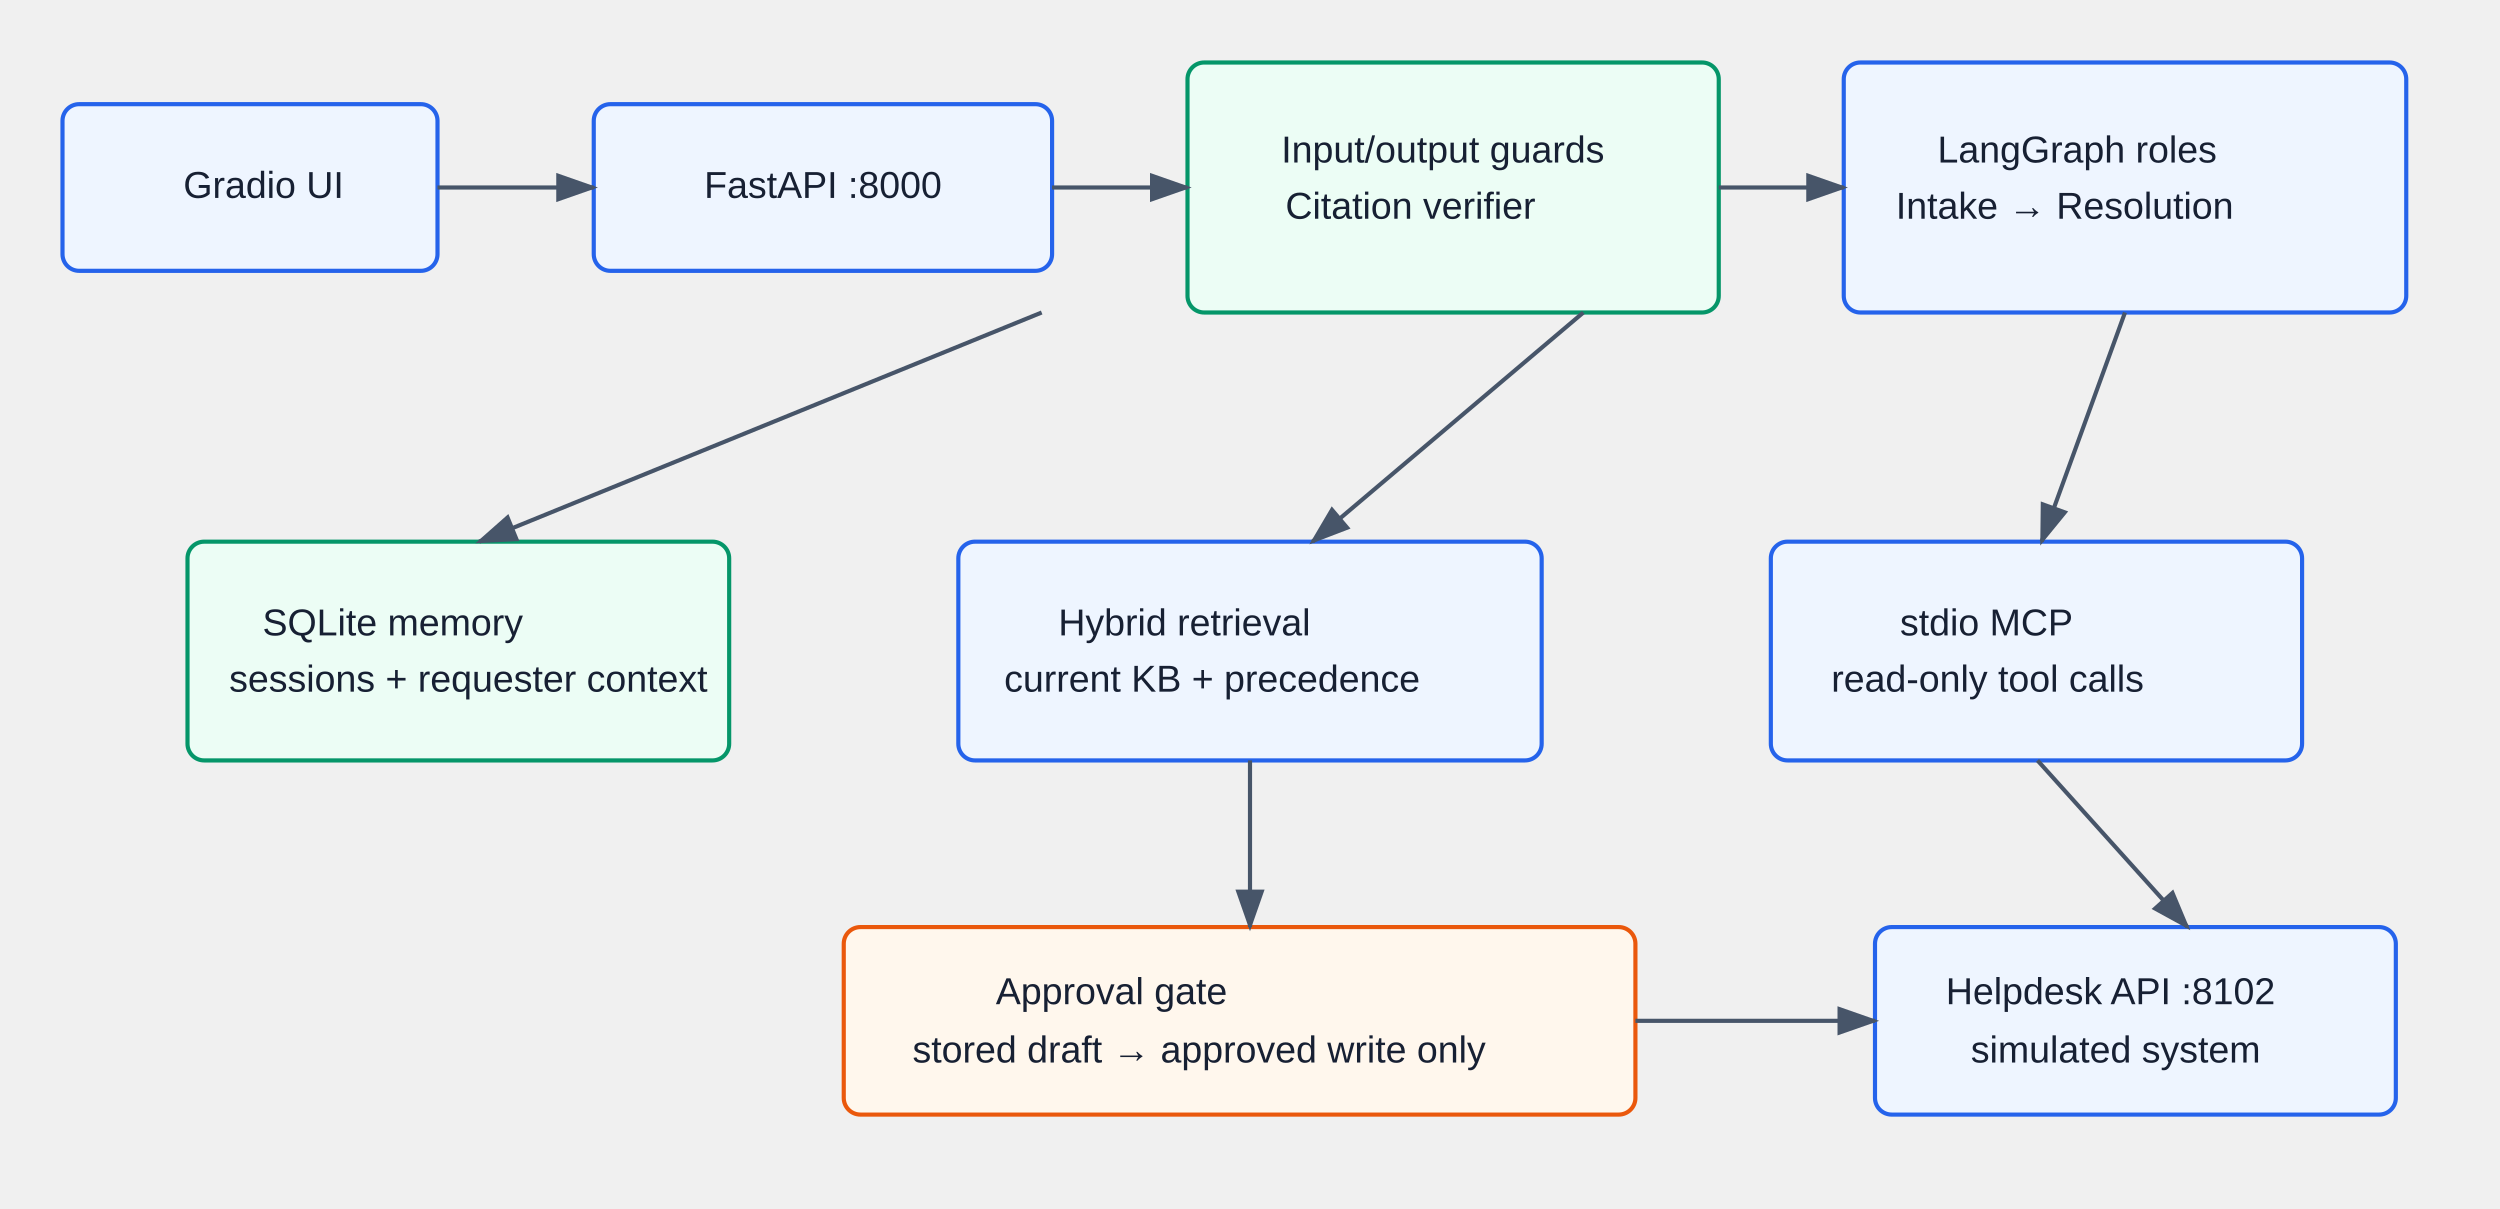
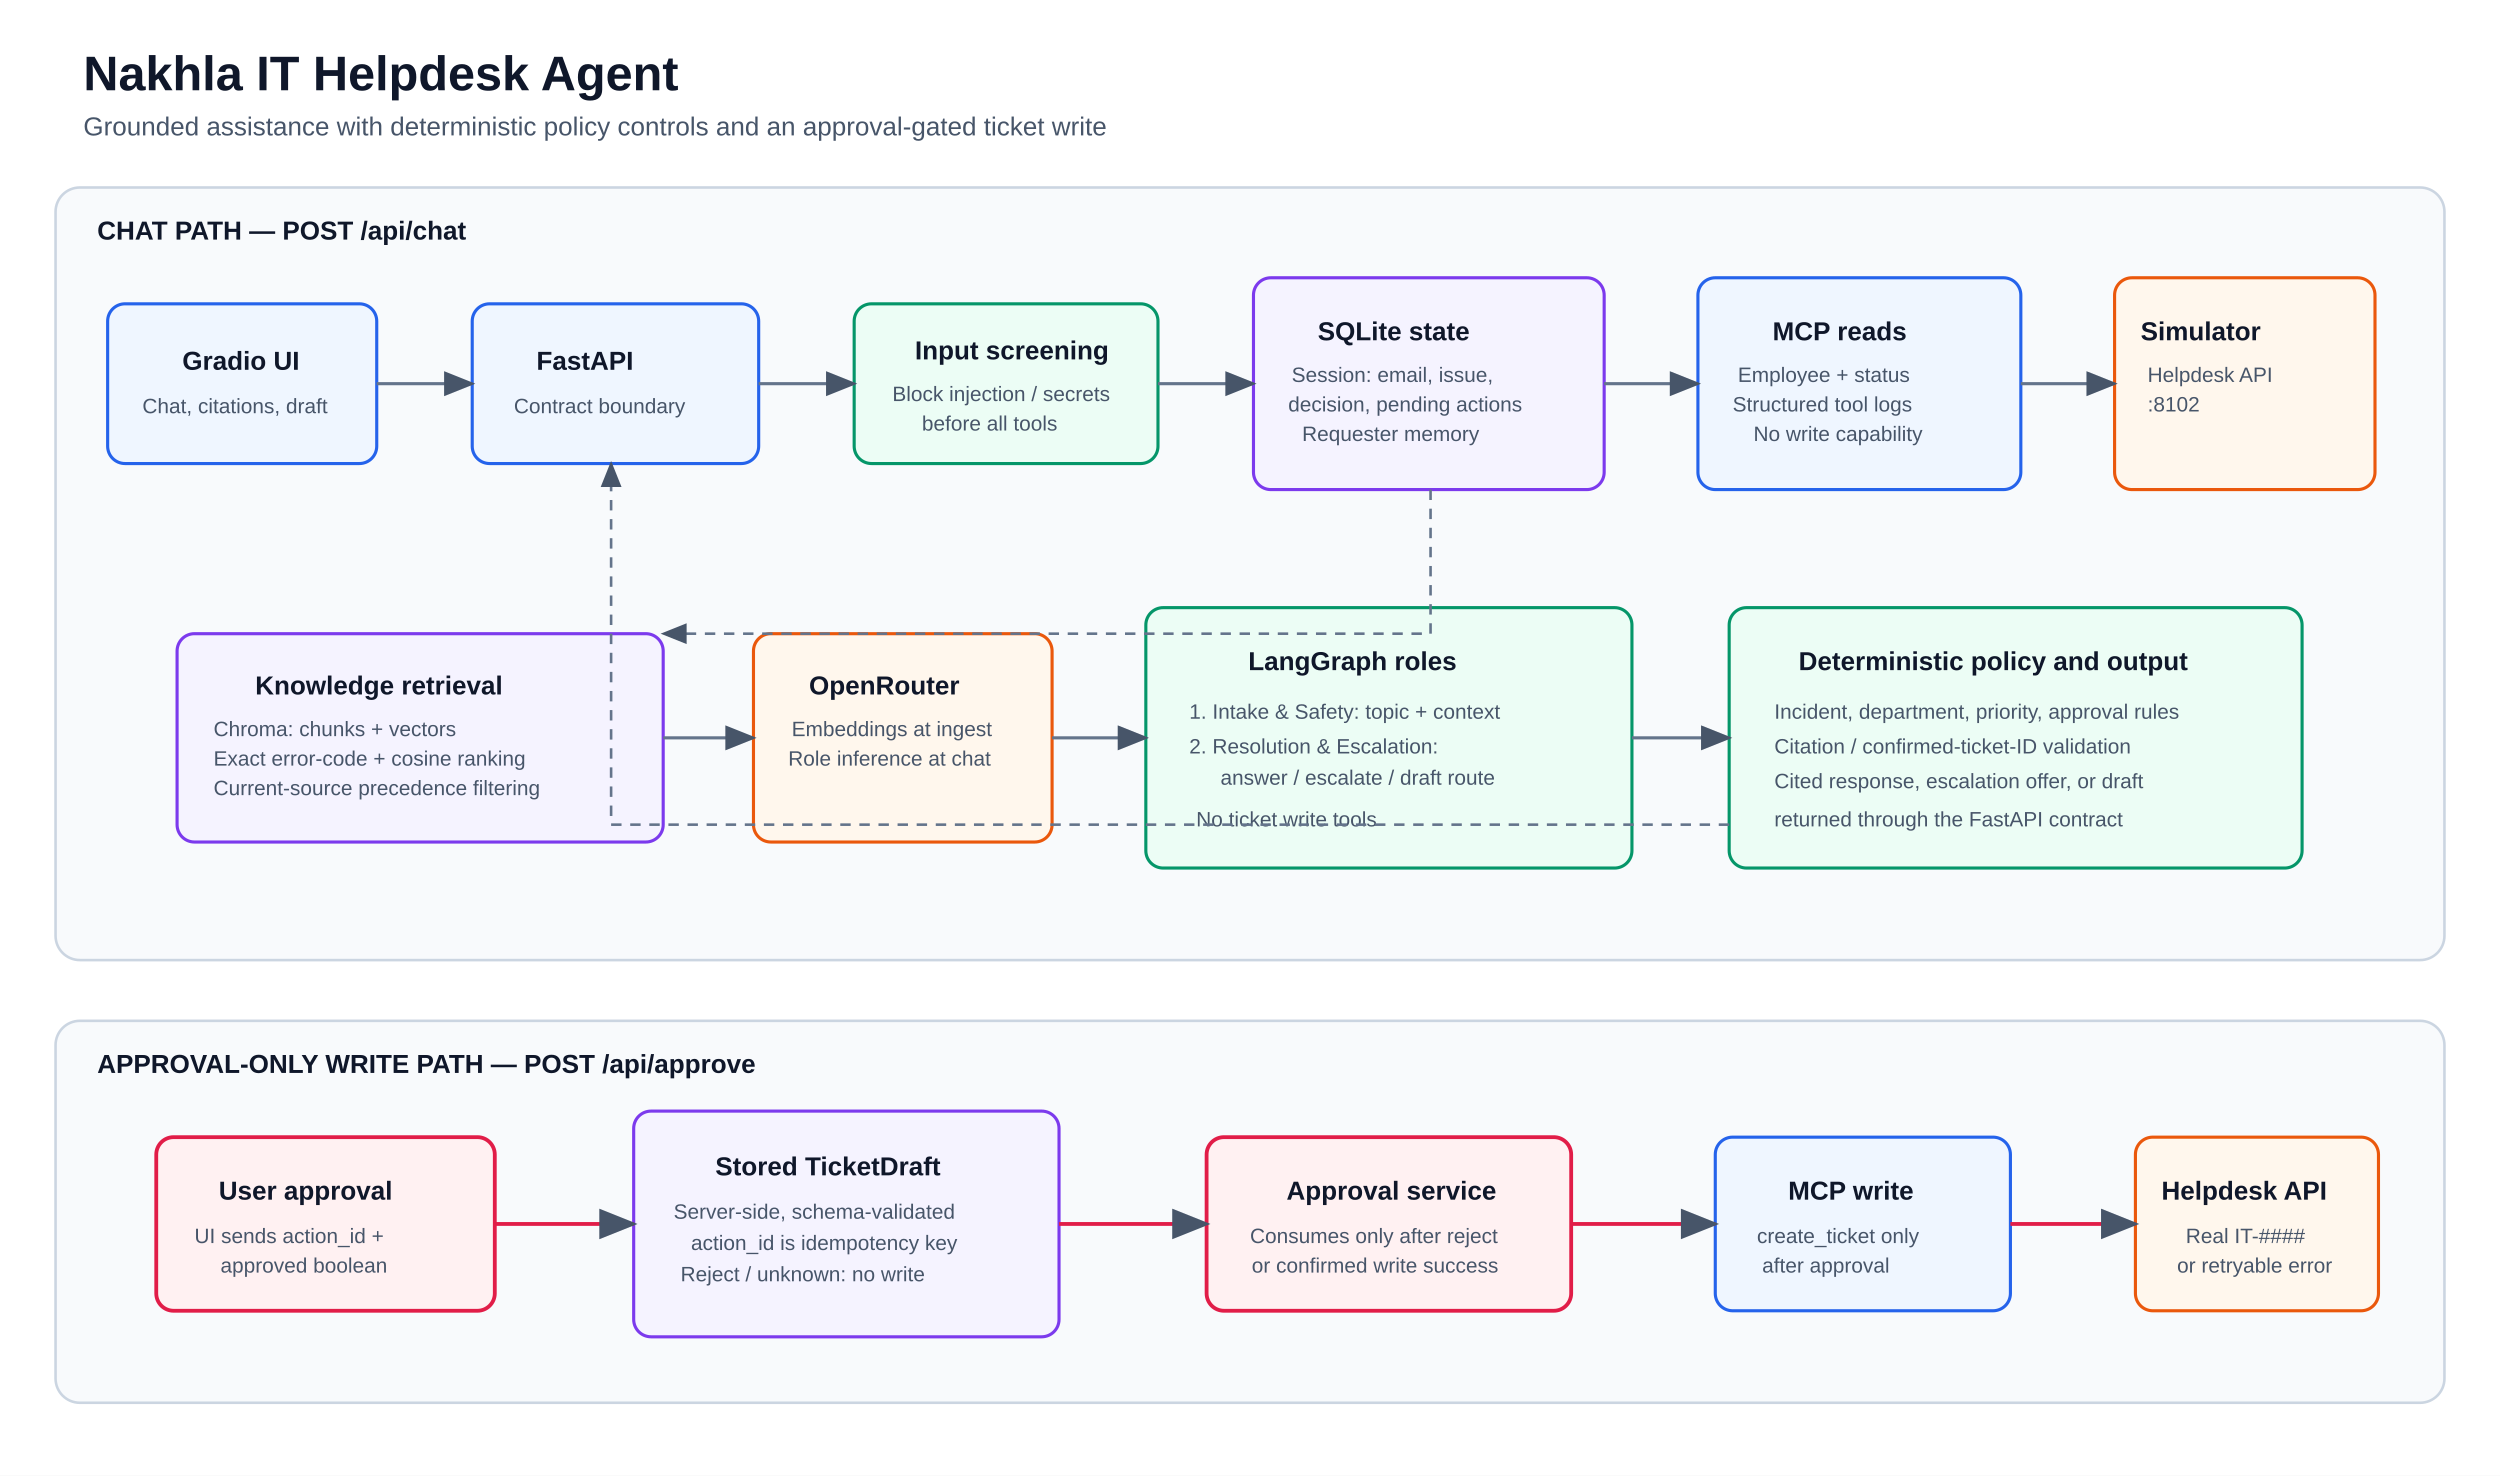
- <svg xmlns="http://www.w3.org/2000/svg" width="1200" height="580" viewBox="0 0 1200 580">
-   <style>text{font-family:Arial,sans-serif;font-size:18px;fill:#172033}.box{fill:#eef5ff;stroke:#2563eb;stroke-width:2}.safe{fill:#ecfdf5;stroke:#059669;stroke-width:2}.write{fill:#fff7ed;stroke:#ea580c;stroke-width:2}.line{stroke:#475569;stroke-width:2;marker-end:url(#arrow)}</style>
+ <svg xmlns="http://www.w3.org/2000/svg" width="1440" height="850" viewBox="0 0 1440 850" role="img" aria-labelledby="title description">
  <defs>
-     <marker id="arrow" markerWidth="10" markerHeight="7" refX="9" refY="3.5" orient="auto">
-       <polygon points="0 0,10 3.5,0 7" fill="#475569" />
+     <marker id="arrow" markerWidth="10" markerHeight="8" refX="9" refY="4" orient="auto">
+       <path d="M0,0 L10,4 L0,8 Z" fill="#475569" />
    </marker>
+     <style>
+       .title { font: 700 28px Arial, sans-serif; fill: #0f172a; }
+       .subtitle { font: 400 15px Arial, sans-serif; fill: #475569; }
+       .heading { font: 700 15px Arial, sans-serif; fill: #0f172a; }
+       .text { font: 400 13px Arial, sans-serif; fill: #334155; }
+       .small { font: 400 12px Arial, sans-serif; fill: #475569; }
+       .lane { fill: #f8fafc; stroke: #cbd5e1; stroke-width: 1.5; }
+       .box { fill: #eff6ff; stroke: #2563eb; stroke-width: 1.8; }
+       .safe { fill: #ecfdf5; stroke: #059669; stroke-width: 1.8; }
+       .data { fill: #f5f3ff; stroke: #7c3aed; stroke-width: 1.8; }
+       .external { fill: #fff7ed; stroke: #ea580c; stroke-width: 1.8; }
+       .approval { fill: #fff1f2; stroke: #e11d48; stroke-width: 2.2; }
+       .line { fill: none; stroke: #64748b; stroke-width: 1.8; marker-end: url(#arrow); }
+       .write { fill: none; stroke: #e11d48; stroke-width: 2.2; marker-end: url(#arrow); }
+       .dashed { fill: none; stroke: #64748b; stroke-width: 1.5; stroke-dasharray: 6 5; marker-end: url(#arrow); }
+     </style>
  </defs>
-   <rect class="box" x="30" y="50" width="180" height="80" rx="8" />
-   <text x="88" y="95">Gradio UI</text>
-   <rect class="box" x="285" y="50" width="220" height="80" rx="8" />
-   <text x="338" y="95">FastAPI :8000</text>
-   <rect class="safe" x="570" y="30" width="255" height="120" rx="8" />
-   <text x="615" y="78">Input/output guards</text>
-   <text x="617" y="105">Citation verifier</text>
-   <rect class="box" x="885" y="30" width="270" height="120" rx="8" />
-   <text x="930" y="78">LangGraph roles</text>
-   <text x="910" y="105">Intake → Resolution</text>
-   <line class="line" x1="210" y1="90" x2="285" y2="90" />
-   <line class="line" x1="505" y1="90" x2="570" y2="90" />
-   <line class="line" x1="825" y1="90" x2="885" y2="90" />
-   <rect class="safe" x="90" y="260" width="260" height="105" rx="8" />
-   <text x="126" y="305">SQLite memory</text>
-   <text x="110" y="332">sessions + requester context</text>
-   <rect class="box" x="460" y="260" width="280" height="105" rx="8" />
-   <text x="508" y="305">Hybrid retrieval</text>
-   <text x="482" y="332">current KB + precedence</text>
-   <rect class="box" x="850" y="260" width="255" height="105" rx="8" />
-   <text x="912" y="305">stdio MCP</text>
-   <text x="879" y="332">read-only tool calls</text>
-   <line class="line" x1="1020" y1="150" x2="980" y2="260" />
-   <line class="line" x1="760" y1="150" x2="630" y2="260" />
-   <line class="line" x1="500" y1="150" x2="230" y2="260" />
-   <rect class="write" x="405" y="445" width="380" height="90" rx="8" />
-   <text x="478" y="482">Approval gate</text>
-   <text x="438" y="510">stored draft → approved write only</text>
-   <rect class="box" x="900" y="445" width="250" height="90" rx="8" />
-   <text x="934" y="482">Helpdesk API :8102</text>
-   <text x="946" y="510">simulated system</text>
-   <line class="line" x1="978" y1="365" x2="1050" y2="445" />
-   <line class="line" x1="600" y1="365" x2="600" y2="445" />
-   <line class="line" x1="785" y1="490" x2="900" y2="490" />
+   <rect width="1440" height="850" fill="#ffffff" />
+   <text class="title" x="48" y="52">Nakhla IT Helpdesk Agent</text>
+   <text class="subtitle" x="48" y="78">Grounded assistance with deterministic policy controls and an approval-gated ticket write</text>
+   <rect class="lane" x="32" y="108" width="1376" height="445" rx="14" />
+   <text class="heading" x="56" y="138">CHAT PATH — POST /api/chat</text>
+   <rect class="box" x="62" y="175" width="155" height="92" rx="10" />
+   <text class="heading" x="105" y="213">Gradio UI</text>
+   <text class="small" x="82" y="238">Chat, citations, draft</text>
+   <rect class="box" x="272" y="175" width="165" height="92" rx="10" />
+   <text class="heading" x="309" y="213">FastAPI</text>
+   <text class="small" x="296" y="238">Contract boundary</text>
+   <rect class="safe" x="492" y="175" width="175" height="92" rx="10" />
+   <text class="heading" x="527" y="207">Input screening</text>
+   <text class="small" x="514" y="231">Block injection / secrets</text>
+   <text class="small" x="531" y="248">before all tools</text>
+   <rect class="data" x="722" y="160" width="202" height="122" rx="10" />
+   <text class="heading" x="759" y="196">SQLite state</text>
+   <text class="small" x="744" y="220">Session: email, issue,</text>
+   <text class="small" x="742" y="237">decision, pending actions</text>
+   <text class="small" x="750" y="254">Requester memory</text>
+   <rect class="box" x="978" y="160" width="186" height="122" rx="10" />
+   <text class="heading" x="1021" y="196">MCP reads</text>
+   <text class="small" x="1001" y="220">Employee + status</text>
+   <text class="small" x="998" y="237">Structured tool logs</text>
+   <text class="small" x="1010" y="254">No write capability</text>
+   <rect class="external" x="1218" y="160" width="150" height="122" rx="10" />
+   <text class="heading" x="1233" y="196">Simulator</text>
+   <text class="small" x="1237" y="220">Helpdesk API</text>
+   <text class="small" x="1237" y="237">:8102</text>
+   <path class="line" d="M217 221 H272" />
+   <path class="line" d="M437 221 H492" />
+   <path class="line" d="M667 221 H722" />
+   <path class="line" d="M924 221 H978" />
+   <path class="line" d="M1164 221 H1218" />
+   <rect class="data" x="102" y="365" width="280" height="120" rx="10" />
+   <text class="heading" x="147" y="400">Knowledge retrieval</text>
+   <text class="small" x="123" y="424">Chroma: chunks + vectors</text>
+   <text class="small" x="123" y="441">Exact error-code + cosine ranking</text>
+   <text class="small" x="123" y="458">Current-source precedence filtering</text>
+   <rect class="external" x="434" y="365" width="172" height="120" rx="10" />
+   <text class="heading" x="466" y="400">OpenRouter</text>
+   <text class="small" x="456" y="424">Embeddings at ingest</text>
+   <text class="small" x="454" y="441">Role inference at chat</text>
+   <rect class="safe" x="660" y="350" width="280" height="150" rx="10" />
+   <text class="heading" x="719" y="386">LangGraph roles</text>
+   <text class="small" x="685" y="414">1. Intake &amp; Safety: topic + context</text>
+   <text class="small" x="685" y="434">2. Resolution &amp; Escalation:</text>
+   <text class="small" x="703" y="452">answer / escalate / draft route</text>
+   <text class="small" x="689" y="476">No ticket write tools</text>
+   <rect class="safe" x="996" y="350" width="330" height="150" rx="10" />
+   <text class="heading" x="1036" y="386">Deterministic policy and output</text>
+   <text class="small" x="1022" y="414">Incident, department, priority, approval rules</text>
+   <text class="small" x="1022" y="434">Citation / confirmed-ticket-ID validation</text>
+   <text class="small" x="1022" y="454">Cited response, escalation offer, or draft</text>
+   <text class="small" x="1022" y="476">returned through the FastAPI contract</text>
+   <path class="dashed" d="M824 282 V365 H382" />
+   <path class="line" d="M382 425 H434" />
+   <path class="line" d="M606 425 H660" />
+   <path class="line" d="M940 425 H996" />
+   <path class="dashed" d="M996 475 H352 V267" />
+   <rect class="lane" x="32" y="588" width="1376" height="220" rx="14" />
+   <text class="heading" x="56" y="618">APPROVAL-ONLY WRITE PATH — POST /api/approve</text>
+   <rect class="approval" x="90" y="655" width="195" height="100" rx="10" />
+   <text class="heading" x="126" y="691">User approval</text>
+   <text class="small" x="112" y="716">UI sends action_id +</text>
+   <text class="small" x="127" y="733">approved boolean</text>
+   <rect class="data" x="365" y="640" width="245" height="130" rx="10" />
+   <text class="heading" x="412" y="677">Stored TicketDraft</text>
+   <text class="small" x="388" y="702">Server-side, schema-validated</text>
+   <text class="small" x="398" y="720">action_id is idempotency key</text>
+   <text class="small" x="392" y="738">Reject / unknown: no write</text>
+   <rect class="approval" x="695" y="655" width="210" height="100" rx="10" />
+   <text class="heading" x="741" y="691">Approval service</text>
+   <text class="small" x="720" y="716">Consumes only after reject</text>
+   <text class="small" x="721" y="733">or confirmed write success</text>
+   <rect class="box" x="988" y="655" width="170" height="100" rx="10" />
+   <text class="heading" x="1030" y="691">MCP write</text>
+   <text class="small" x="1012" y="716">create_ticket only</text>
+   <text class="small" x="1015" y="733">after approval</text>
+   <rect class="external" x="1230" y="655" width="140" height="100" rx="10" />
+   <text class="heading" x="1245" y="691">Helpdesk API</text>
+   <text class="small" x="1259" y="716">Real IT-####</text>
+   <text class="small" x="1254" y="733">or retryable error</text>
+   <path class="write" d="M285 705 H365" />
+   <path class="write" d="M610 705 H695" />
+   <path class="write" d="M905 705 H988" />
+   <path class="write" d="M1158 705 H1230" />
</svg>
